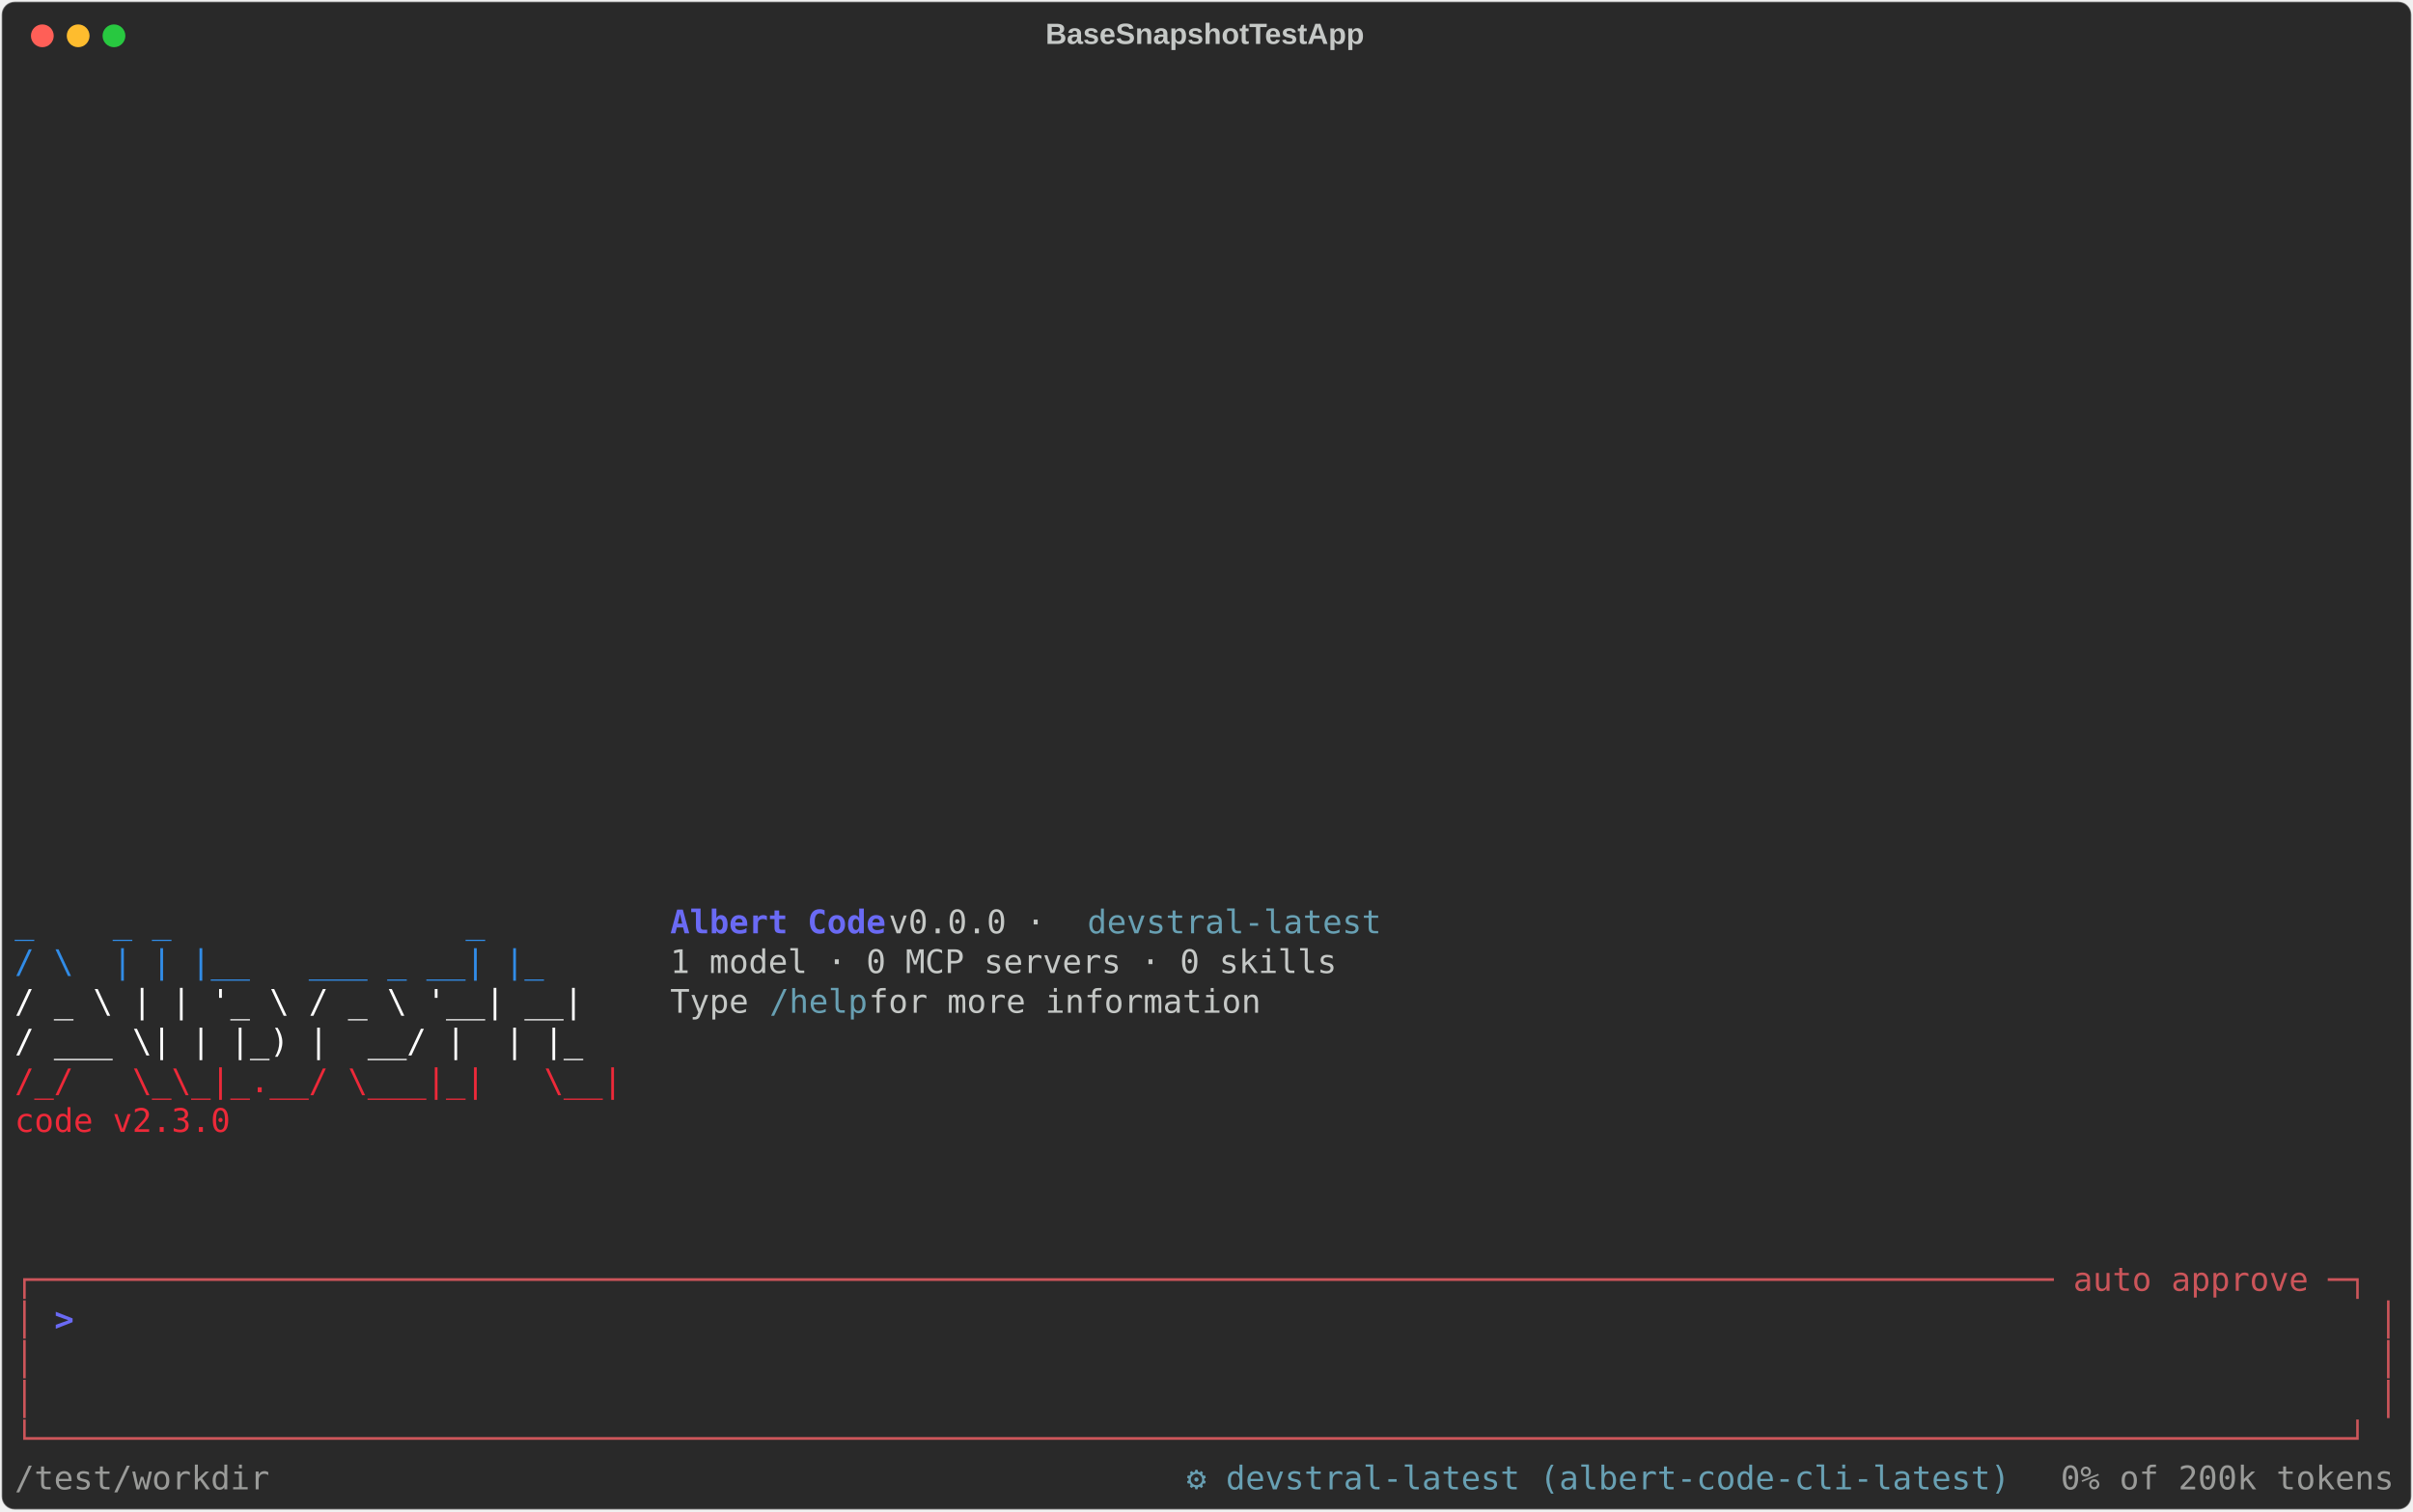
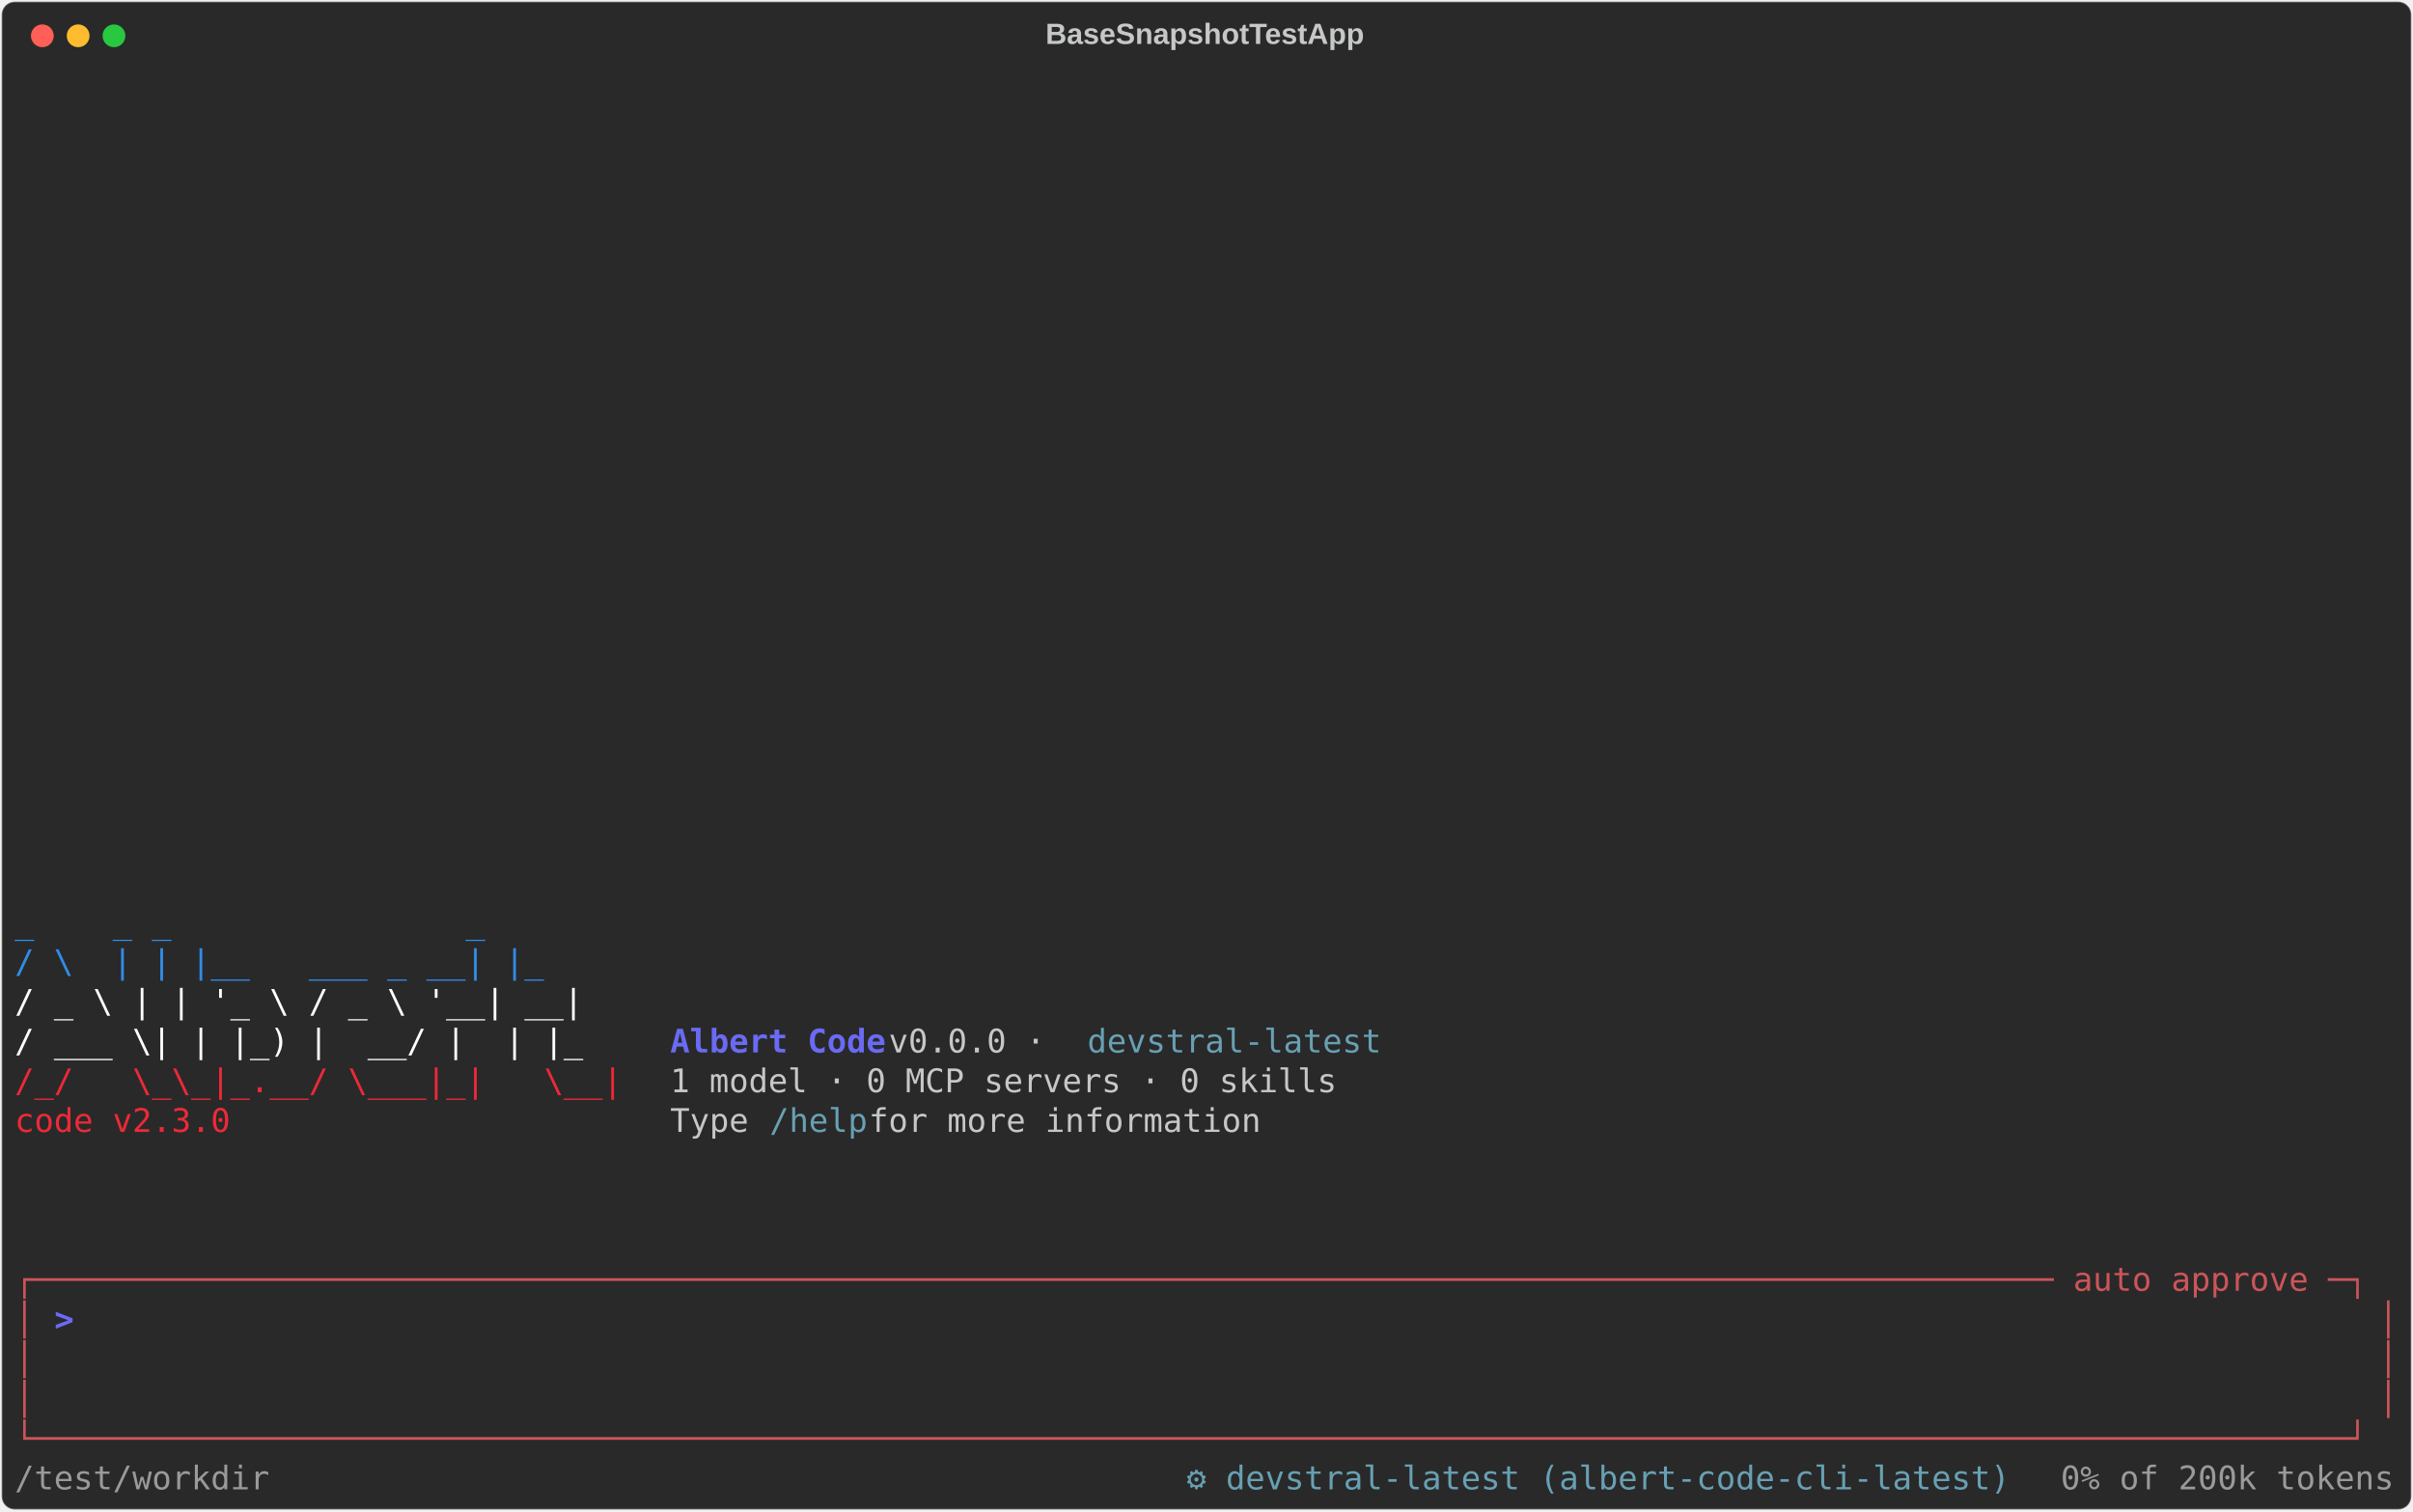
<svg xmlns="http://www.w3.org/2000/svg" class="rich-terminal" viewBox="0 0 1482 928.4">
  <style>

    @font-face {
        font-family: "Fira Code";
        src: local("FiraCode-Regular"),
                url("https://cdnjs.cloudflare.com/ajax/libs/firacode/6.2.0/woff2/FiraCode-Regular.woff2") format("woff2"),
                url("https://cdnjs.cloudflare.com/ajax/libs/firacode/6.2.0/woff/FiraCode-Regular.woff") format("woff");
        font-style: normal;
        font-weight: 400;
    }
    @font-face {
        font-family: "Fira Code";
        src: local("FiraCode-Bold"),
                url("https://cdnjs.cloudflare.com/ajax/libs/firacode/6.2.0/woff2/FiraCode-Bold.woff2") format("woff2"),
                url("https://cdnjs.cloudflare.com/ajax/libs/firacode/6.2.0/woff/FiraCode-Bold.woff") format("woff");
        font-style: bold;
        font-weight: 700;
    }

    .terminal-matrix {
        font-family: Fira Code, monospace;
        font-size: 20px;
        line-height: 24.4px;
        font-variant-east-asian: full-width;
    }

    .terminal-title {
        font-size: 18px;
        font-weight: bold;
        font-family: arial;
    }

    .terminal-r1 { fill: #c5c8c6 }
.terminal-r2 { fill: #318ce7 }
- .terminal-r3 { fill: #6a6af4;font-weight: bold }
- .terminal-r4 { fill: #68a0b3 }
- .terminal-r5 { fill: #ffffff }
+ .terminal-r3 { fill: #ffffff }
+ .terminal-r4 { fill: #6a6af4;font-weight: bold }
+ .terminal-r5 { fill: #68a0b3 }
.terminal-r6 { fill: #ed2939 }
.terminal-r7 { fill: #cc555a }
.terminal-r8 { fill: #9a9b99 }
    </style>
  <defs>
    <clipPath id="terminal-clip-terminal">
      <rect x="0" y="0" width="1463.0" height="877.4" />
    </clipPath>
    <clipPath id="terminal-line-0">
      <rect x="0" y="1.5" width="1464" height="24.65" />
    </clipPath>
    <clipPath id="terminal-line-1">
      <rect x="0" y="25.9" width="1464" height="24.65" />
    </clipPath>
    <clipPath id="terminal-line-2">
      <rect x="0" y="50.3" width="1464" height="24.65" />
    </clipPath>
    <clipPath id="terminal-line-3">
      <rect x="0" y="74.7" width="1464" height="24.65" />
    </clipPath>
    <clipPath id="terminal-line-4">
      <rect x="0" y="99.1" width="1464" height="24.65" />
    </clipPath>
    <clipPath id="terminal-line-5">
      <rect x="0" y="123.5" width="1464" height="24.65" />
    </clipPath>
    <clipPath id="terminal-line-6">
      <rect x="0" y="147.9" width="1464" height="24.65" />
    </clipPath>
    <clipPath id="terminal-line-7">
      <rect x="0" y="172.3" width="1464" height="24.65" />
    </clipPath>
    <clipPath id="terminal-line-8">
      <rect x="0" y="196.7" width="1464" height="24.65" />
    </clipPath>
    <clipPath id="terminal-line-9">
      <rect x="0" y="221.1" width="1464" height="24.65" />
    </clipPath>
    <clipPath id="terminal-line-10">
      <rect x="0" y="245.5" width="1464" height="24.65" />
    </clipPath>
    <clipPath id="terminal-line-11">
      <rect x="0" y="269.9" width="1464" height="24.65" />
    </clipPath>
    <clipPath id="terminal-line-12">
      <rect x="0" y="294.3" width="1464" height="24.65" />
    </clipPath>
    <clipPath id="terminal-line-13">
      <rect x="0" y="318.7" width="1464" height="24.65" />
    </clipPath>
    <clipPath id="terminal-line-14">
      <rect x="0" y="343.1" width="1464" height="24.65" />
    </clipPath>
    <clipPath id="terminal-line-15">
      <rect x="0" y="367.5" width="1464" height="24.65" />
    </clipPath>
    <clipPath id="terminal-line-16">
      <rect x="0" y="391.9" width="1464" height="24.65" />
    </clipPath>
    <clipPath id="terminal-line-17">
      <rect x="0" y="416.3" width="1464" height="24.65" />
    </clipPath>
    <clipPath id="terminal-line-18">
      <rect x="0" y="440.7" width="1464" height="24.65" />
    </clipPath>
    <clipPath id="terminal-line-19">
      <rect x="0" y="465.1" width="1464" height="24.65" />
    </clipPath>
    <clipPath id="terminal-line-20">
      <rect x="0" y="489.5" width="1464" height="24.65" />
    </clipPath>
    <clipPath id="terminal-line-21">
      <rect x="0" y="513.9" width="1464" height="24.65" />
    </clipPath>
    <clipPath id="terminal-line-22">
      <rect x="0" y="538.3" width="1464" height="24.65" />
    </clipPath>
    <clipPath id="terminal-line-23">
      <rect x="0" y="562.7" width="1464" height="24.65" />
    </clipPath>
    <clipPath id="terminal-line-24">
      <rect x="0" y="587.1" width="1464" height="24.65" />
    </clipPath>
    <clipPath id="terminal-line-25">
      <rect x="0" y="611.5" width="1464" height="24.65" />
    </clipPath>
    <clipPath id="terminal-line-26">
      <rect x="0" y="635.9" width="1464" height="24.65" />
    </clipPath>
    <clipPath id="terminal-line-27">
      <rect x="0" y="660.3" width="1464" height="24.65" />
    </clipPath>
    <clipPath id="terminal-line-28">
      <rect x="0" y="684.7" width="1464" height="24.65" />
    </clipPath>
    <clipPath id="terminal-line-29">
      <rect x="0" y="709.1" width="1464" height="24.65" />
    </clipPath>
    <clipPath id="terminal-line-30">
      <rect x="0" y="733.5" width="1464" height="24.65" />
    </clipPath>
    <clipPath id="terminal-line-31">
      <rect x="0" y="757.9" width="1464" height="24.65" />
    </clipPath>
    <clipPath id="terminal-line-32">
      <rect x="0" y="782.3" width="1464" height="24.65" />
    </clipPath>
    <clipPath id="terminal-line-33">
      <rect x="0" y="806.7" width="1464" height="24.65" />
    </clipPath>
    <clipPath id="terminal-line-34">
      <rect x="0" y="831.1" width="1464" height="24.65" />
    </clipPath>
  </defs>
  <rect fill="#292929" stroke="rgba(255,255,255,0.35)" stroke-width="1" x="1" y="1" width="1480" height="926.4" rx="8" />
  <text class="terminal-title" fill="#c5c8c6" text-anchor="middle" x="740" y="27">BaseSnapshotTestApp</text>
  <g transform="translate(26,22)">
    <circle cx="0" cy="0" r="7" fill="#ff5f57" />
    <circle cx="22" cy="0" r="7" fill="#febc2e" />
    <circle cx="44" cy="0" r="7" fill="#28c840" />
  </g>
  <g transform="translate(9, 41)" clip-path="url(#terminal-clip-terminal)">
    <g class="terminal-matrix">
      <text class="terminal-r1" x="1464" y="20" textLength="12.2" clip-path="url(#terminal-line-0)">
</text>
      <text class="terminal-r1" x="1464" y="44.4" textLength="12.2" clip-path="url(#terminal-line-1)">
</text>
      <text class="terminal-r1" x="1464" y="68.8" textLength="12.2" clip-path="url(#terminal-line-2)">
</text>
      <text class="terminal-r1" x="1464" y="93.2" textLength="12.2" clip-path="url(#terminal-line-3)">
</text>
      <text class="terminal-r1" x="1464" y="117.6" textLength="12.2" clip-path="url(#terminal-line-4)">
</text>
      <text class="terminal-r1" x="1464" y="142" textLength="12.2" clip-path="url(#terminal-line-5)">
</text>
      <text class="terminal-r1" x="1464" y="166.4" textLength="12.2" clip-path="url(#terminal-line-6)">
</text>
      <text class="terminal-r1" x="1464" y="190.8" textLength="12.2" clip-path="url(#terminal-line-7)">
</text>
      <text class="terminal-r1" x="1464" y="215.2" textLength="12.2" clip-path="url(#terminal-line-8)">
</text>
      <text class="terminal-r1" x="1464" y="239.6" textLength="12.2" clip-path="url(#terminal-line-9)">
</text>
      <text class="terminal-r1" x="1464" y="264" textLength="12.2" clip-path="url(#terminal-line-10)">
</text>
      <text class="terminal-r1" x="1464" y="288.4" textLength="12.2" clip-path="url(#terminal-line-11)">
</text>
      <text class="terminal-r1" x="1464" y="312.8" textLength="12.2" clip-path="url(#terminal-line-12)">
</text>
      <text class="terminal-r1" x="1464" y="337.2" textLength="12.2" clip-path="url(#terminal-line-13)">
</text>
      <text class="terminal-r1" x="1464" y="361.6" textLength="12.2" clip-path="url(#terminal-line-14)">
</text>
      <text class="terminal-r1" x="1464" y="386" textLength="12.2" clip-path="url(#terminal-line-15)">
</text>
      <text class="terminal-r1" x="1464" y="410.4" textLength="12.2" clip-path="url(#terminal-line-16)">
</text>
      <text class="terminal-r1" x="1464" y="434.8" textLength="12.2" clip-path="url(#terminal-line-17)">
</text>
      <text class="terminal-r1" x="1464" y="459.2" textLength="12.2" clip-path="url(#terminal-line-18)">
</text>
      <text class="terminal-r1" x="1464" y="483.6" textLength="12.2" clip-path="url(#terminal-line-19)">
</text>
      <text class="terminal-r1" x="1464" y="508" textLength="12.2" clip-path="url(#terminal-line-20)">
</text>
      <text class="terminal-r2" x="0" y="532.4" textLength="378.2" clip-path="url(#terminal-line-21)">    _    _ _               _   </text>
-       <text class="terminal-r3" x="402.6" y="532.4" textLength="134.2" clip-path="url(#terminal-line-21)">Albert Code</text>
-       <text class="terminal-r1" x="536.8" y="532.4" textLength="122" clip-path="url(#terminal-line-21)"> v0.0.0 · </text>
-       <text class="terminal-r4" x="658.8" y="532.4" textLength="183" clip-path="url(#terminal-line-21)">devstral-latest</text>
      <text class="terminal-r1" x="1464" y="532.4" textLength="12.2" clip-path="url(#terminal-line-21)">
</text>
      <text class="terminal-r2" x="0" y="556.8" textLength="378.2" clip-path="url(#terminal-line-22)">   / \  | | |__   ___ _ __| |_ </text>
-       <text class="terminal-r1" x="402.6" y="556.8" textLength="414.8" clip-path="url(#terminal-line-22)">1 model · 0 MCP servers · 0 skills</text>
      <text class="terminal-r1" x="1464" y="556.8" textLength="12.2" clip-path="url(#terminal-line-22)">
</text>
-       <text class="terminal-r5" x="0" y="581.2" textLength="378.2" clip-path="url(#terminal-line-23)">  / _ \ | | '_ \ / _ \ '__| __|</text>
-       <text class="terminal-r1" x="402.6" y="581.2" textLength="61" clip-path="url(#terminal-line-23)">Type </text>
-       <text class="terminal-r4" x="463.6" y="581.2" textLength="61" clip-path="url(#terminal-line-23)">/help</text>
-       <text class="terminal-r1" x="524.6" y="581.2" textLength="256.2" clip-path="url(#terminal-line-23)"> for more information</text>
+       <text class="terminal-r3" x="0" y="581.2" textLength="378.2" clip-path="url(#terminal-line-23)">  / _ \ | | '_ \ / _ \ '__| __|</text>
      <text class="terminal-r1" x="1464" y="581.2" textLength="12.2" clip-path="url(#terminal-line-23)">
</text>
-       <text class="terminal-r5" x="0" y="605.6" textLength="378.2" clip-path="url(#terminal-line-24)"> / ___ \| | |_) |  __/ |  | |_ </text>
+       <text class="terminal-r3" x="0" y="605.6" textLength="378.2" clip-path="url(#terminal-line-24)"> / ___ \| | |_) |  __/ |  | |_ </text>
+       <text class="terminal-r4" x="402.6" y="605.6" textLength="134.2" clip-path="url(#terminal-line-24)">Albert Code</text>
+       <text class="terminal-r1" x="536.8" y="605.6" textLength="122" clip-path="url(#terminal-line-24)"> v0.0.0 · </text>
+       <text class="terminal-r5" x="658.8" y="605.6" textLength="183" clip-path="url(#terminal-line-24)">devstral-latest</text>
      <text class="terminal-r1" x="1464" y="605.6" textLength="12.2" clip-path="url(#terminal-line-24)">
</text>
      <text class="terminal-r6" x="0" y="630" textLength="378.2" clip-path="url(#terminal-line-25)">/_/   \_\_|_.__/ \___|_|   \__|</text>
+       <text class="terminal-r1" x="402.6" y="630" textLength="414.8" clip-path="url(#terminal-line-25)">1 model · 0 MCP servers · 0 skills</text>
      <text class="terminal-r1" x="1464" y="630" textLength="12.2" clip-path="url(#terminal-line-25)">
</text>
      <text class="terminal-r6" x="0" y="654.4" textLength="353.8" clip-path="url(#terminal-line-26)">                  code v2.3.0</text>
+       <text class="terminal-r1" x="402.6" y="654.4" textLength="61" clip-path="url(#terminal-line-26)">Type </text>
+       <text class="terminal-r5" x="463.6" y="654.4" textLength="61" clip-path="url(#terminal-line-26)">/help</text>
+       <text class="terminal-r1" x="524.6" y="654.4" textLength="256.2" clip-path="url(#terminal-line-26)"> for more information</text>
      <text class="terminal-r1" x="1464" y="654.4" textLength="12.2" clip-path="url(#terminal-line-26)">
</text>
      <text class="terminal-r1" x="1464" y="678.8" textLength="12.2" clip-path="url(#terminal-line-27)">
</text>
      <text class="terminal-r1" x="1464" y="703.2" textLength="12.2" clip-path="url(#terminal-line-28)">
</text>
      <text class="terminal-r1" x="1464" y="727.6" textLength="12.2" clip-path="url(#terminal-line-29)">
</text>
      <text class="terminal-r7" x="0" y="752" textLength="1464" clip-path="url(#terminal-line-30)">┌─────────────────────────────────────────────────────────────────────────────────────────────────────── auto approve ─┐</text>
      <text class="terminal-r1" x="1464" y="752" textLength="12.2" clip-path="url(#terminal-line-30)">
</text>
      <text class="terminal-r7" x="0" y="776.4" textLength="12.2" clip-path="url(#terminal-line-31)">│</text>
-       <text class="terminal-r3" x="24.4" y="776.4" textLength="12.2" clip-path="url(#terminal-line-31)">&gt;</text>
+       <text class="terminal-r4" x="24.4" y="776.4" textLength="12.2" clip-path="url(#terminal-line-31)">&gt;</text>
      <text class="terminal-r7" x="1451.8" y="776.4" textLength="12.2" clip-path="url(#terminal-line-31)">│</text>
      <text class="terminal-r1" x="1464" y="776.4" textLength="12.2" clip-path="url(#terminal-line-31)">
</text>
      <text class="terminal-r7" x="0" y="800.8" textLength="12.2" clip-path="url(#terminal-line-32)">│</text>
      <text class="terminal-r7" x="1451.8" y="800.8" textLength="12.2" clip-path="url(#terminal-line-32)">│</text>
      <text class="terminal-r1" x="1464" y="800.8" textLength="12.2" clip-path="url(#terminal-line-32)">
</text>
      <text class="terminal-r7" x="0" y="825.2" textLength="12.2" clip-path="url(#terminal-line-33)">│</text>
      <text class="terminal-r7" x="1451.8" y="825.2" textLength="12.2" clip-path="url(#terminal-line-33)">│</text>
      <text class="terminal-r1" x="1464" y="825.2" textLength="12.2" clip-path="url(#terminal-line-33)">
</text>
      <text class="terminal-r7" x="0" y="849.6" textLength="1464" clip-path="url(#terminal-line-34)">└──────────────────────────────────────────────────────────────────────────────────────────────────────────────────────┘</text>
      <text class="terminal-r1" x="1464" y="849.6" textLength="12.2" clip-path="url(#terminal-line-34)">
</text>
      <text class="terminal-r8" x="0" y="874" textLength="158.6" clip-path="url(#terminal-line-35)">/test/workdir</text>
-       <text class="terminal-r4" x="719.8" y="874" textLength="512.4" clip-path="url(#terminal-line-35)">⚙ devstral-latest (albert-code-cli-latest)</text>
+       <text class="terminal-r5" x="719.8" y="874" textLength="512.4" clip-path="url(#terminal-line-35)">⚙ devstral-latest (albert-code-cli-latest)</text>
      <text class="terminal-r8" x="1256.6" y="874" textLength="207.4" clip-path="url(#terminal-line-35)">0% of 200k tokens</text>
    </g>
  </g>
</svg>
